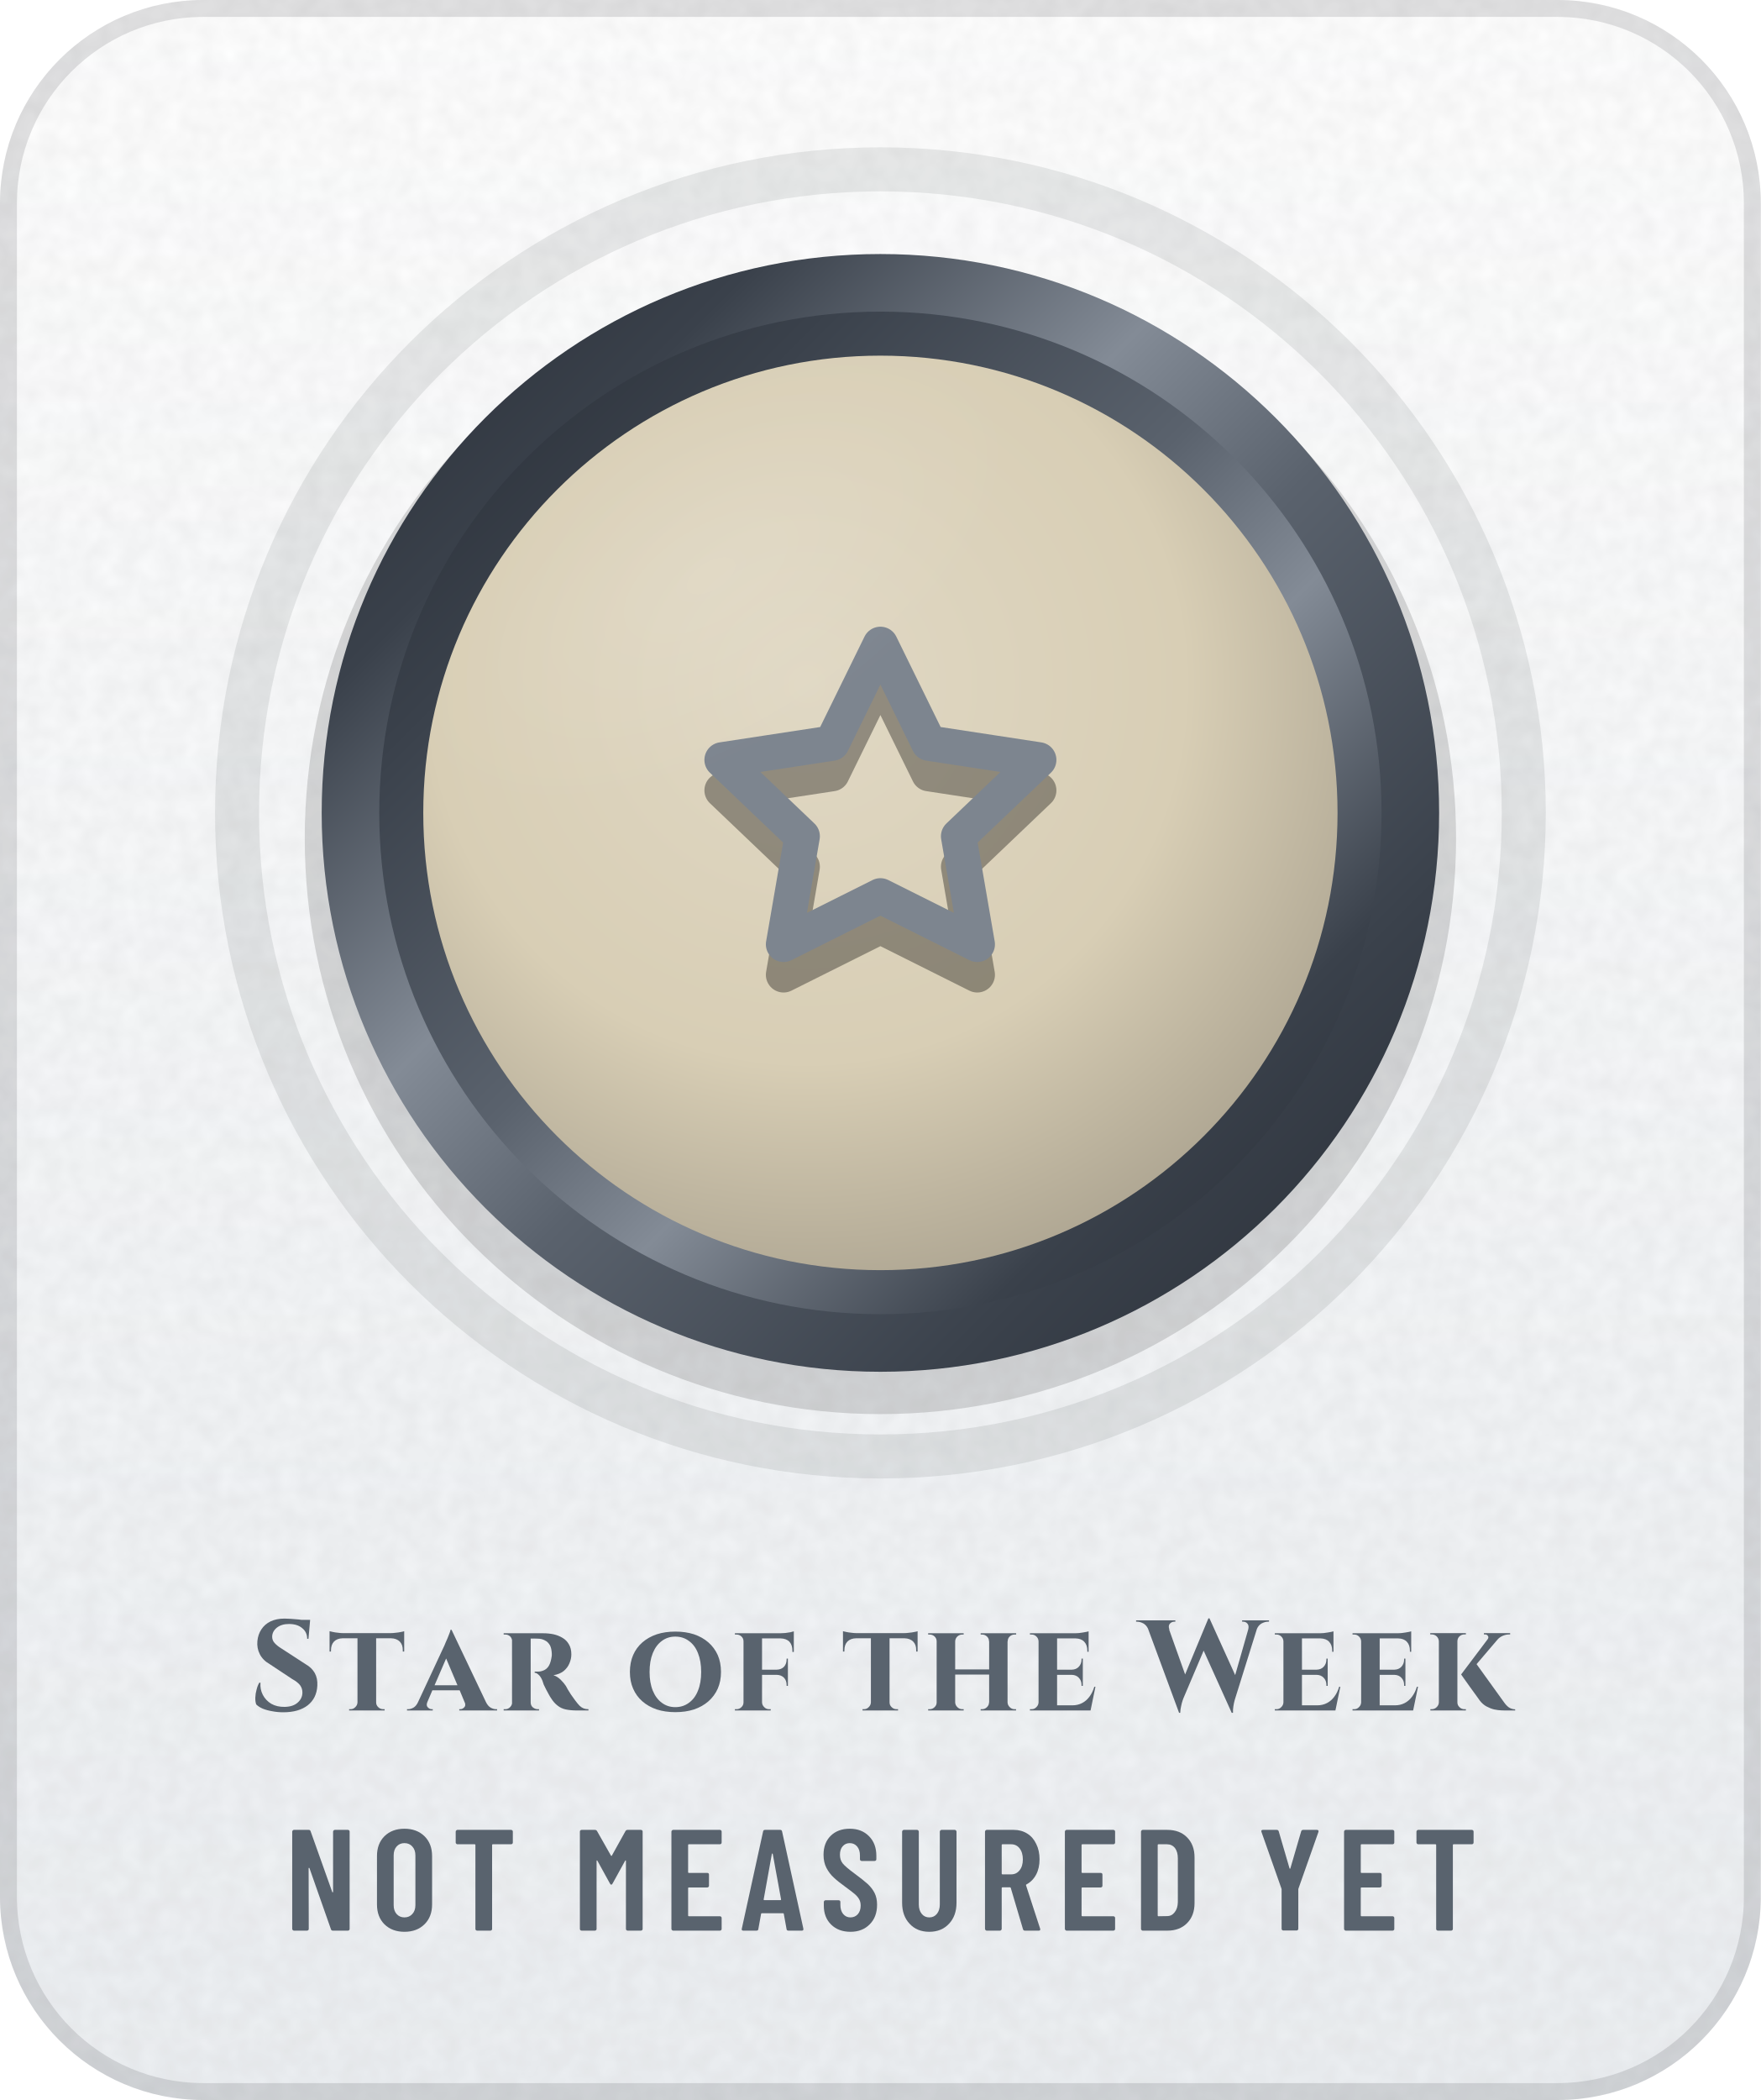
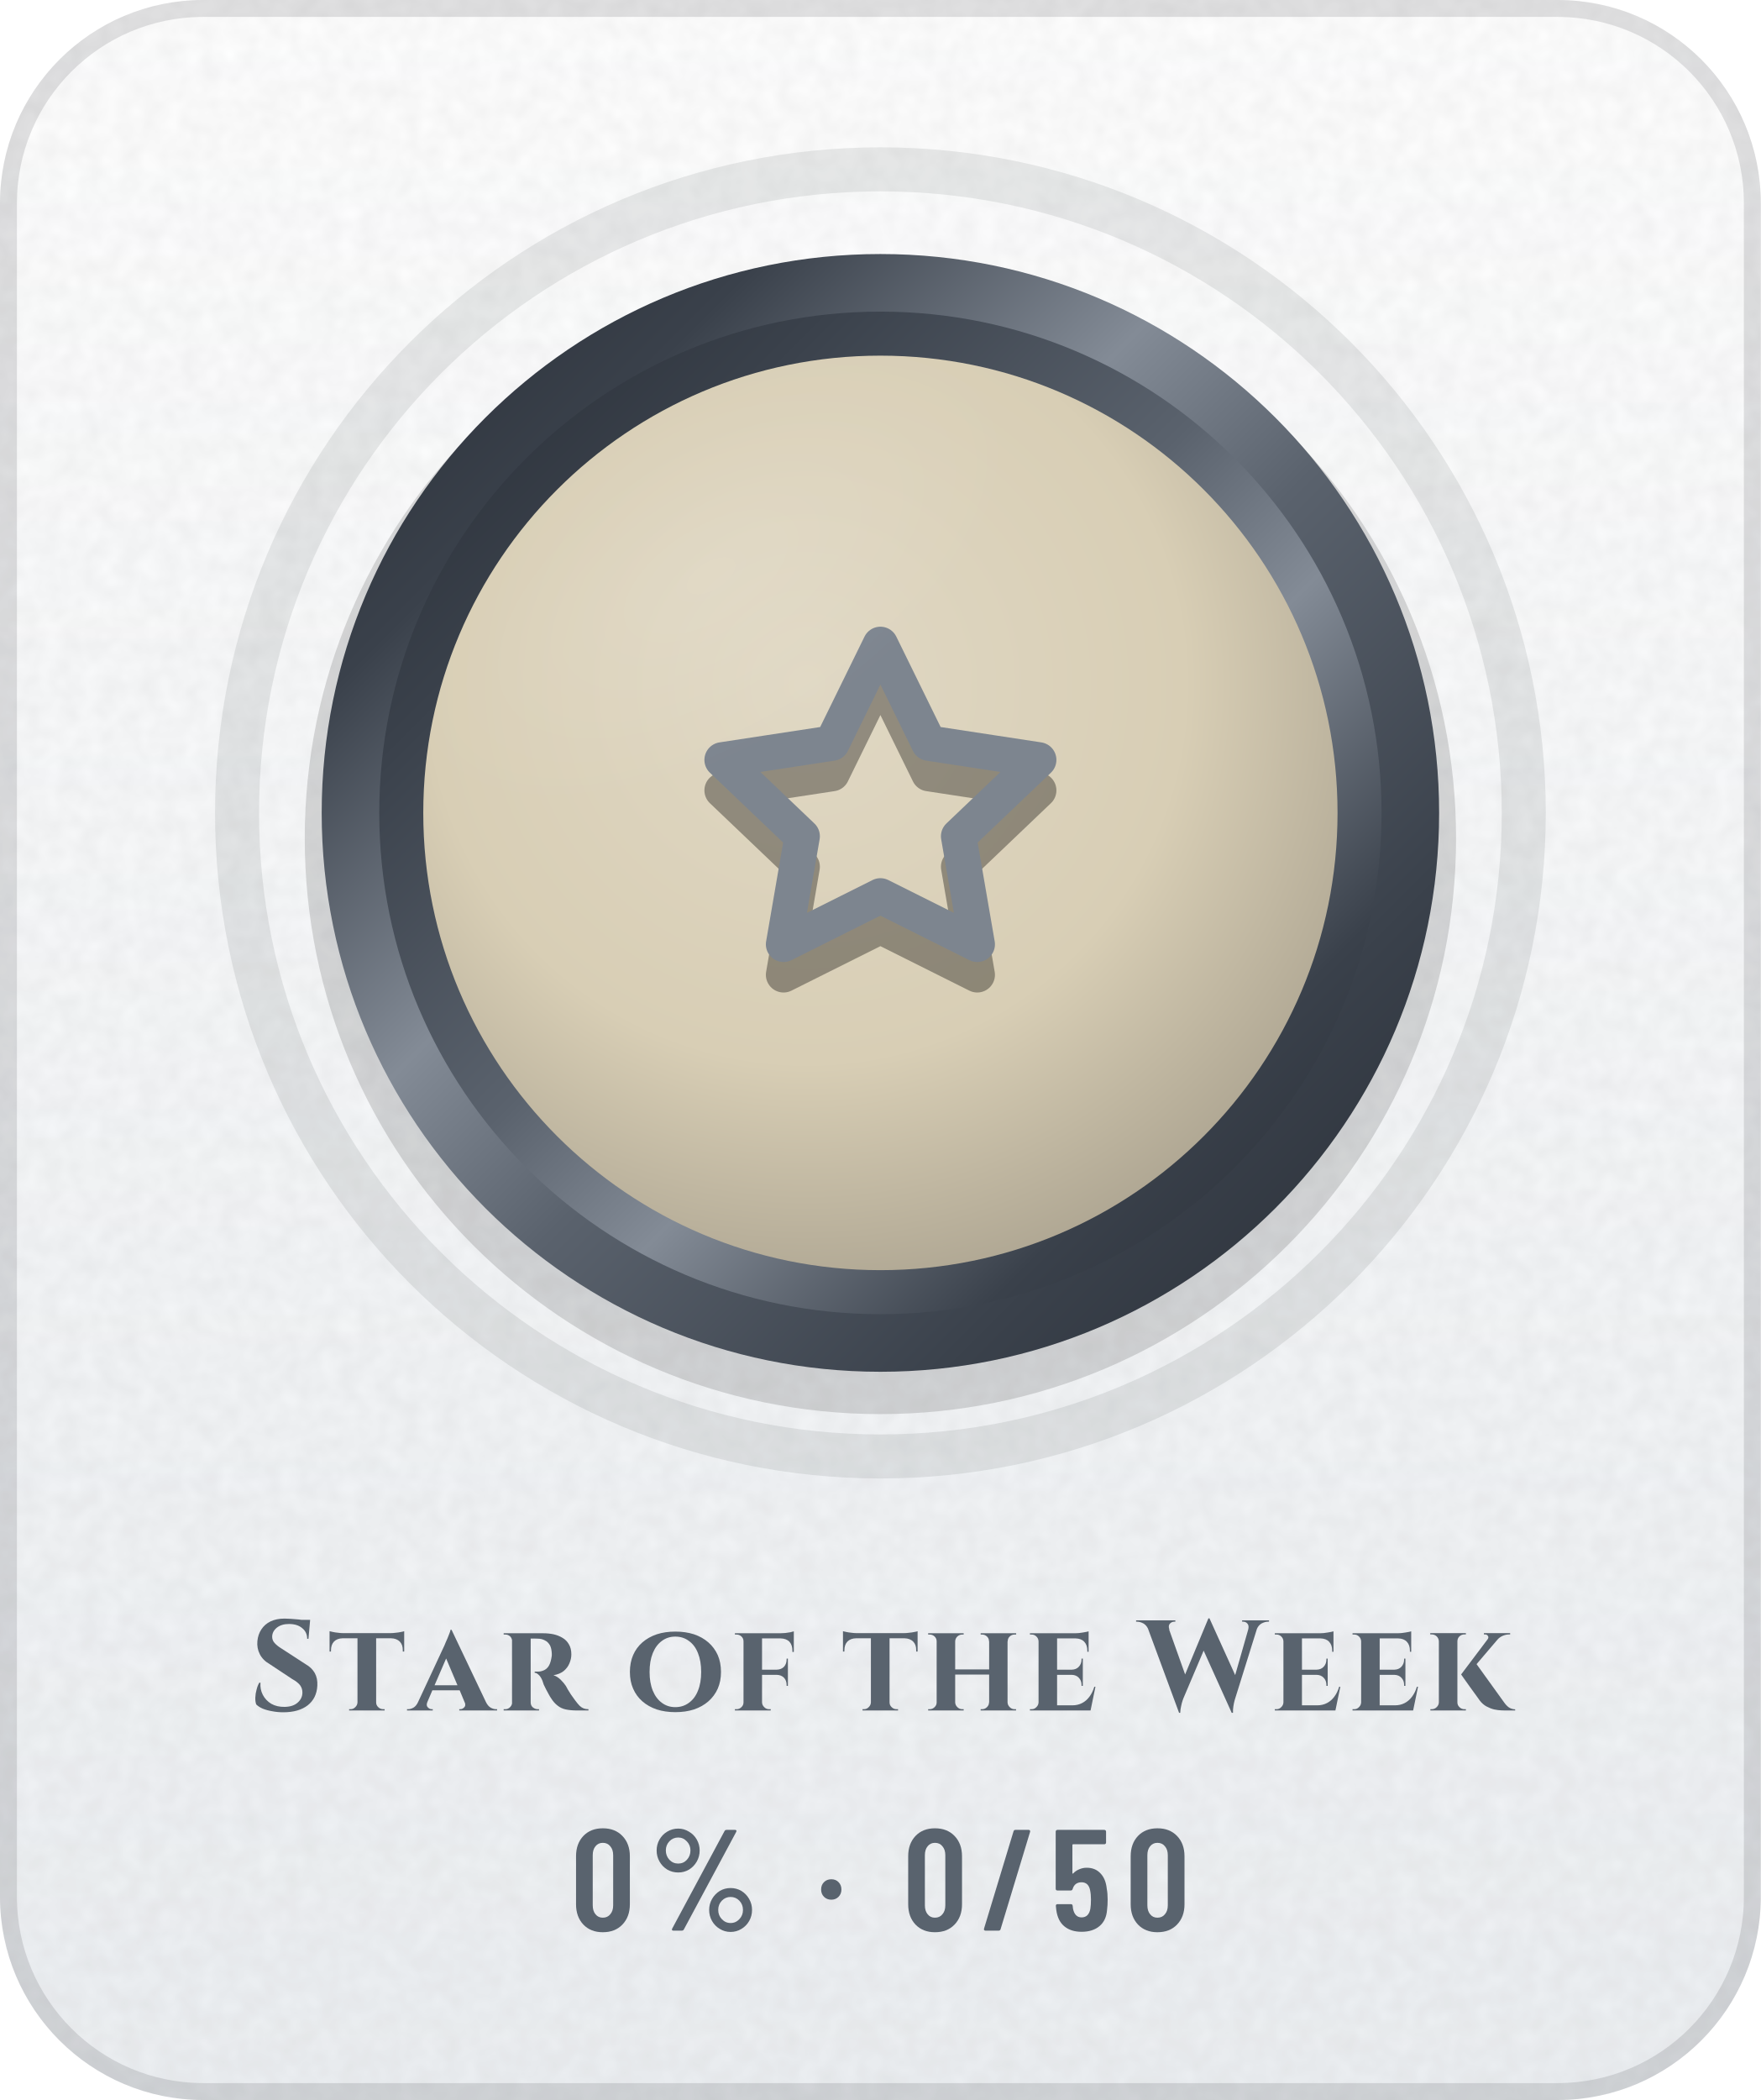
- <svg xmlns="http://www.w3.org/2000/svg" width="104" height="124" viewBox="0 0 104 124" role="img" aria-label="Star of the Week: not measured yet">
+ <svg xmlns="http://www.w3.org/2000/svg" width="104" height="124" viewBox="0 0 104 124" role="img" aria-label="Star of the Week: 0% (0 of 50)">
  <defs>
    <linearGradient id="bg" x1="0" y1="0" x2="0" y2="1">
      <stop offset="0" stop-color="#FFFFFF" />
      <stop offset="1" stop-color="#EDF0F3" />
    </linearGradient>
    <clipPath id="card">
      <rect width="104" height="124" rx="12" />
    </clipPath>
    <filter id="grain" x="0" y="0" width="100%" height="100%">
      <feTurbulence type="fractalNoise" baseFrequency=".85" numOctaves="2" stitchTiles="stitch" />
      <feColorMatrix values="0 0 0 0 0 0 0 0 0 0 0 0 0 0 0 0 0 0 .05 0" />
    </filter>
    <radialGradient id="glow" cx=".5" cy=".5" r=".5">
      <stop offset="0" stop-color="#5A626D" stop-opacity="0" />
      <stop offset="1" stop-color="#5A626D" stop-opacity="0" />
    </radialGradient>
    <linearGradient id="mh" x1="0" y1="0" x2="1" y2="0">
      <stop offset="0" stop-color="#252A32" />
      <stop offset="0.2" stop-color="#3A414B" />
      <stop offset="0.4" stop-color="#838B96" />
      <stop offset="0.54" stop-color="#5A626D" />
      <stop offset="0.78" stop-color="#3A414B" />
      <stop offset="1" stop-color="#252A32" />
    </linearGradient>
    <linearGradient id="md" x1="0" y1="0" x2="1" y2="1">
      <stop offset="0" stop-color="#252A32" />
      <stop offset="0.2" stop-color="#3A414B" />
      <stop offset="0.4" stop-color="#838B96" />
      <stop offset="0.54" stop-color="#5A626D" />
      <stop offset="0.78" stop-color="#3A414B" />
      <stop offset="1" stop-color="#252A32" />
    </linearGradient>
    <linearGradient id="mdr" x1="1" y1="1" x2="0" y2="0">
      <stop offset="0" stop-color="#252A32" />
      <stop offset="0.2" stop-color="#3A414B" />
      <stop offset="0.4" stop-color="#838B96" />
      <stop offset="0.54" stop-color="#5A626D" />
      <stop offset="0.78" stop-color="#3A414B" />
      <stop offset="1" stop-color="#252A32" />
    </linearGradient>
    <linearGradient id="dia" x1="0" y1="0" x2="1" y2="0">
      <stop offset="0" stop-color="#2F7DD1" />
      <stop offset=".5" stop-color="#7B61E0" />
      <stop offset="1" stop-color="#C2449A" />
    </linearGradient>
    <linearGradient id="pb" x1="0" y1="0" x2="1" y2="0">
      <stop offset="0" stop-color="#8F5125" />
      <stop offset="1" stop-color="#CC8850" />
    </linearGradient>
    <linearGradient id="shg" x1="0" y1="0" x2="1" y2="0">
      <stop offset="0" stop-color="#FFFFFF" stop-opacity="0" />
      <stop offset=".5" stop-color="#FFFFFF" stop-opacity=".6" />
      <stop offset="1" stop-color="#FFFFFF" stop-opacity="0" />
    </linearGradient>
    <radialGradient id="en" cx=".42" cy=".36" r=".75">
      <stop offset="0" stop-color="#E0D8C4" />
      <stop offset=".55" stop-color="#D8CEB5" />
      <stop offset="1" stop-color="#A29A88" />
    </radialGradient>
    <linearGradient id="ig" gradientUnits="userSpaceOnUse" x1="0" y1="34" x2="0" y2="62">
      <stop offset="0" stop-color="#7D858F" />
      <stop offset="1" stop-color="#4E5661" />
    </linearGradient>
    <radialGradient id="gl" cx=".5" cy=".5" r=".5">
      <stop offset="0" stop-color="#FFFFFF" stop-opacity=".45" />
      <stop offset="1" stop-color="#FFFFFF" stop-opacity="0" />
    </radialGradient>
    <clipPath id="fc">
      <circle cx="52" cy="48" r="27" />
    </clipPath>
  </defs>
  <g clip-path="url(#card)">
    <rect width="104" height="124" fill="url(#bg)" />
    <rect width="104" height="124" filter="url(#grain)" />
  </g>
  <rect x=".5" y=".5" width="103" height="123" rx="11.5" fill="none" stroke="#1F2328" stroke-opacity=".13" />
  <circle cx="52" cy="48" r="48" fill="url(#glow)" />
  <circle cx="52" cy="48" r="38" fill="none" stroke="#1F2328" stroke-opacity=".09" stroke-width="2.6" />
  <circle cx="52" cy="49.5" r="34" fill="#000000" fill-opacity=".14" />
  <circle cx="52" cy="48" r="33" fill="url(#md)" />
  <circle cx="52" cy="48" r="29.6" fill="url(#mdr)" />
  <circle cx="52" cy="48" r="27" fill="url(#en)" />
  <g transform="translate(38.8 36) scale(1.1)" fill="none" stroke="#000000" stroke-width="1.9" stroke-linecap="round" stroke-linejoin="round" stroke-opacity=".35">
    <path d="M12 3.5l2.6 5.3 5.9.9-4.3 4.1 1 5.8L12 17l-5.2 2.6 1-5.8L3.5 9.7l5.9-.9z" />
  </g>
  <g transform="translate(38.8 34.2) scale(1.1)" fill="none" stroke="url(#ig)" stroke-width="1.9" stroke-linecap="round" stroke-linejoin="round">
    <path d="M12 3.5l2.6 5.3 5.9.9-4.3 4.1 1 5.8L12 17l-5.2 2.6 1-5.8L3.5 9.7l5.9-.9z" />
  </g>
  <g clip-path="url(#fc)">
    <ellipse cx="42" cy="34" rx="20" ry="10" transform="rotate(-32 42 34)" fill="url(#gl)" opacity=".25" />
  </g>
  <g transform="translate(14.7 101) scale(0.0076 -0.0076)" fill="#59636E">
    <use href="#s83" x="0" />
    <use href="#s116" x="617" />
    <use href="#s97" x="1256" />
    <use href="#s114" x="1939" />
    <use href="#s111" x="2926" />
    <use href="#s102" x="3743" />
    <use href="#s116" x="4607" />
    <use href="#s104" x="5245" />
    <use href="#s101" x="6036" />
    <use href="#s87" x="6929" />
    <use href="#s101" x="7939" />
    <use href="#s101" x="8543" />
    <use href="#s107" x="9146" />
  </g>
-   <g transform="translate(16.8 114) scale(0.0085 -0.0085)" fill="#59636E">
-     <use href="#m78" x="0" />
-     <use href="#m79" x="601" />
-     <use href="#m84" x="1162" />
-     <use href="#m77" x="2002" />
-     <use href="#m69" x="2635" />
-     <use href="#m65" x="3164" />
-     <use href="#m83" x="3714" />
-     <use href="#m85" x="4242" />
-     <use href="#m82" x="4814" />
-     <use href="#m69" x="5369" />
-     <use href="#m68" x="5898" />
-     <use href="#m89" x="6759" />
-     <use href="#m69" x="7309" />
-     <use href="#m84" x="7838" />
+   <g transform="translate(33.7 114) scale(0.0085 -0.0085)" fill="#59636E">
+     <use href="#m48" x="0" />
+     <use href="#m37" x="544" />
+     <use href="#m183" x="1704" />
+     <use href="#m48" x="2308" />
+     <use href="#m47" x="2852" />
+     <use href="#m53" x="3332" />
+     <use href="#m48" x="3854" />
  </g>
  <defs>
-     <path id="m65" d="M325 11 306 116Q306 121 300 121H154Q148 121 148 116L129 11Q128 0 116 0H25Q11 0 14 13L162 689Q164 700 175 700H281Q292 700 294 689L442 13V9Q442 0 431 0H338Q326 0 325 11ZM171 212H282Q288 212 287 217L229 533Q228 536 226 536Q224 536 223 533L166 217Q165 212 171 212Z" />
-     <path id="m68" d="M54 12V688Q54 693 58 696Q61 700 66 700H237Q323 700 374 648Q426 596 426 509V191Q426 104 374 52Q323 0 237 0H66Q61 0 58 4Q54 7 54 12ZM175 100 235 101Q268 101 288 128Q309 154 310 198V502Q310 547 290 574Q269 600 234 600H175Q170 600 170 595V105Q170 100 175 100Z" />
-     <path id="m69" d="M391 600H175Q170 600 170 595V406Q170 401 175 401H303Q308 401 312 398Q315 394 315 389V312Q315 307 312 304Q308 300 303 300H175Q170 300 170 295V105Q170 100 175 100H391Q396 100 400 96Q403 93 403 88V12Q403 7 400 4Q396 0 391 0H66Q61 0 58 4Q54 7 54 12V688Q54 693 58 696Q61 700 66 700H391Q396 700 400 696Q403 693 403 688V612Q403 607 400 604Q396 600 391 600Z" />
-     <path id="m77" d="M383 700H475Q480 700 484 696Q487 693 487 688V12Q487 7 484 4Q480 0 475 0H383Q378 0 374 4Q371 7 371 12V484Q371 488 369 488Q367 488 365 485L278 327Q273 319 269 319Q265 319 260 327L173 485Q171 488 169 488Q167 488 167 484V12Q167 7 164 4Q160 0 155 0H63Q58 0 54 4Q51 7 51 12V688Q51 693 54 696Q58 700 63 700H155Q165 700 170 692L267 521Q270 517 273 521L368 692Q373 700 383 700Z" />
-     <path id="m78" d="M350 700H441Q446 700 450 696Q453 693 453 688V12Q453 7 450 4Q446 0 441 0H336Q326 0 323 10L174 434Q173 437 170 436Q168 436 168 433L169 12Q169 7 166 4Q162 0 157 0H66Q61 0 58 4Q54 7 54 12V688Q54 693 58 696Q61 700 66 700H169Q179 700 182 690L332 269Q333 266 336 266Q338 267 338 270V688Q338 693 342 696Q345 700 350 700Z" />
-     <path id="m79" d="M42 182V518Q42 604 94 656Q147 708 233 708Q319 708 372 656Q425 604 425 518V182Q425 96 372 44Q319 -8 233 -8Q147 -8 94 44Q42 96 42 182ZM309 177V523Q309 561 288 584Q267 608 233 608Q199 608 178 584Q158 561 158 523V177Q158 139 178 116Q199 92 233 92Q267 92 288 116Q309 139 309 177Z" />
-     <path id="m82" d="M318 10 233 297Q231 301 228 301H175Q170 301 170 296V12Q170 7 166 4Q163 0 158 0H66Q61 0 58 4Q54 7 54 12V688Q54 693 58 696Q61 700 66 700H254Q307 700 348 674Q388 649 410 602Q433 556 433 496Q433 434 409 389Q385 344 342 321Q338 320 339 315L437 14Q438 12 438 9Q438 0 427 0H331Q321 0 318 10ZM170 595V396Q170 391 175 391H236Q272 391 294 419Q317 447 317 495Q317 543 294 572Q272 600 236 600H175Q170 600 170 595Z" />
-     <path id="m83" d="M34 173V199Q34 204 38 208Q41 211 46 211H137Q142 211 146 208Q149 204 149 199V179Q149 140 168 116Q188 92 219 92Q250 92 270 114Q290 137 290 174Q290 200 279 219Q268 238 248 255Q228 272 184 304Q134 340 104 368Q73 396 52 436Q32 475 32 527Q32 610 82 659Q132 708 214 708Q297 708 348 656Q399 605 399 520V496Q399 491 396 488Q392 484 387 484H297Q292 484 288 488Q285 491 285 496V522Q285 561 266 584Q246 608 214 608Q184 608 165 586Q146 565 146 527Q146 491 166 466Q187 441 247 397Q308 352 339 324Q370 295 387 261Q404 227 404 180Q404 95 353 44Q302 -8 219 -8Q136 -8 85 42Q34 92 34 173Z" />
-     <path id="m84" d="M425 688V612Q425 607 422 604Q418 600 413 600H286Q281 600 281 595V12Q281 7 278 4Q274 0 269 0H177Q172 0 168 4Q165 7 165 12V595Q165 600 160 600H40Q35 600 32 604Q28 607 28 612V688Q28 693 32 696Q35 700 40 700H413Q418 700 422 696Q425 693 425 688Z" />
-     <path id="m85" d="M50 194V688Q50 693 54 696Q57 700 62 700H154Q159 700 162 696Q166 693 166 688V182Q166 142 186 117Q206 92 239 92Q272 92 292 117Q312 142 312 182V688Q312 693 316 696Q319 700 324 700H416Q421 700 424 696Q428 693 428 688V194Q428 103 376 48Q324 -8 239 -8Q153 -8 102 48Q50 103 50 194Z" />
-     <path id="m89" d="M170 13V286L169 292L30 686Q29 688 29 691Q29 700 40 700H136Q147 700 150 690L225 433Q226 430 228 430Q230 430 231 433L306 690Q309 700 320 700H416Q422 700 425 696Q428 693 426 686L287 292L286 286V13Q286 8 282 4Q279 1 274 1H182Q177 1 174 4Q170 8 170 13Z" />
+     <path id="m37" d="M54 557Q54 598 74 633Q94 668 128 688Q163 709 204 709Q244 709 278 688Q313 668 333 633Q353 598 353 557Q353 515 333 480Q313 445 279 424Q245 404 204 404Q163 404 128 424Q94 445 74 480Q54 515 54 557ZM162 14 526 692Q530 700 541 700H599Q606 700 608 696Q610 692 607 686L243 8Q239 0 228 0H170Q163 0 161 4Q159 8 162 14ZM289 557Q289 594 264 620Q239 647 204 647Q168 647 143 621Q118 595 118 557Q118 519 143 492Q168 466 204 466Q240 466 264 492Q289 519 289 557ZM419 144Q419 185 439 220Q459 255 493 276Q527 296 568 296Q609 296 643 276Q677 255 697 220Q717 185 717 144Q717 102 697 67Q677 32 643 12Q609 -9 568 -9Q527 -9 493 12Q459 32 439 67Q419 102 419 144ZM654 144Q654 182 629 208Q604 234 568 234Q532 234 507 208Q482 182 482 144Q482 106 507 80Q532 53 568 53Q604 53 629 80Q654 106 654 144Z" />
+     <path id="m47" d="M21 14 226 690Q229 700 239 700H331Q337 700 340 696Q343 692 341 686L136 10Q133 0 123 0H31Q25 0 22 4Q19 8 21 14Z" />
+     <path id="m48" d="M38 183V517Q38 604 89 658Q140 711 224 711Q309 711 360 658Q412 604 412 517V183Q412 96 360 42Q309 -11 224 -11Q140 -11 89 42Q38 96 38 183ZM296 176V524Q296 563 276 586Q257 610 224 610Q192 610 173 586Q154 563 154 524V176Q154 137 173 114Q192 90 224 90Q257 90 276 114Q296 137 296 176Z" />
+     <path id="m53" d="M400 216Q400 175 396 146Q391 72 344 32Q297 -8 219 -8Q145 -8 99 30Q53 68 43 144L40 172Q40 184 52 184H144Q156 184 157 172Q157 166 159 154Q171 92 219 92Q244 92 260 108Q275 124 280 153Q284 178 284 217Q284 254 278 281Q273 307 258 322Q242 336 219 336Q171 336 157 290Q154 279 144 279H51Q46 279 42 282Q39 286 39 291V688Q39 693 42 696Q46 700 51 700H377Q382 700 386 696Q389 693 389 688V612Q389 607 386 604Q382 600 377 600H160Q155 600 155 595V400Q155 397 157 396Q159 396 161 398Q178 416 202 426Q227 437 254 437Q314 437 350 398Q387 360 394 290Q400 259 400 216Z" />
+     <path id="m183" d="M37 286Q37 317 57 337Q77 357 108 357Q139 357 158 337Q178 317 178 286Q178 255 158 235Q138 215 108 215Q77 215 57 235Q37 255 37 286Z" />
    <path id="s83" d="M277 714Q297 714 326 712Q356 710 388 707Q399 705 409 704H476L475 692Q475 692 475 692L463 557H453Q453 609 414 640Q376 672 312 672Q254 672 218 644Q183 616 181 576Q180 546 200 524Q220 502 251 483L442 359Q488 333 512 291Q535 249 532 193Q527 95 457 40Q387 -14 267 -14Q223 -14 182 -6Q140 1 108 14Q76 28 57 47Q49 69 50 100Q51 131 60 163Q68 195 81 216H90Q86 165 108 122Q131 78 174 52Q218 27 278 28Q344 29 380 62Q416 94 416 140Q416 171 398 196Q379 221 337 244L162 360Q109 390 85 437Q61 484 66 539Q71 591 97 630Q123 670 168 692Q214 714 277 714Z" />
    <path id="s87" d="M537 716V714L736 275L837 628Q845 658 832 674Q819 690 799 690H790V700H999V690H991Q968 690 941 676Q917 662 905 634L736 93L731 76Q726 58 722 32Q718 7 719 -18H709L491 465L333 93L327 76Q321 59 316 34Q310 9 309 -18H300L58 637Q45 663 23 676Q-3 690 -26 690H-34V700H271V690H262Q243 690 228 674Q214 658 225 628H223L347 280L528 716Z" />
    <path id="s97" d="M319 627 586 66Q601 35 623 22Q645 10 665 10H673V0H379V10H387Q404 10 418 25Q429 36 424 56L382 157H170L130 63Q121 38 134 25Q148 10 165 10H173V0H-27V10H-19Q1 10 23 22Q45 35 59 66L264 506Q266 512 273 528Q280 543 288 562Q296 582 303 600Q310 617 311 627ZM187 196H365L277 404Z" />
    <path id="s101" d="M543 184 505 0H34V10H47Q69 10 84 26Q100 41 101 63V537Q100 560 84 575Q69 590 47 590H34V600H385Q414 600 446 606Q478 611 490 615V456H480V465Q480 509 456 534Q433 559 389 560H245V317H359Q394 318 414 340Q435 363 435 396V403H445V191H435V199Q435 232 414 254Q394 276 359 277H245V40H363Q406 40 440 58Q473 75 497 108Q521 140 534 184Z" />
    <path id="s102" d="M446 403V191H436V199Q436 232 416 254Q395 276 359 277H245V63Q246 41 262 26Q277 10 300 10H313L312 0H34V10H47Q69 10 85 26Q101 41 101 63V537Q101 560 85 575Q69 590 47 590H34V600H386Q405 600 426 602Q448 605 466 608Q484 612 492 615V455H481V465Q481 508 458 534Q434 559 389 560H245V317H359Q395 318 416 340Q436 363 436 396V403Z" />
    <path id="s104" d="M100 63V537Q100 560 84 575Q68 590 46 590H34V600H310V590H299Q277 590 261 575Q245 560 244 537V319H508V537H507Q507 560 491 575Q475 590 453 590H442V600H718V590H706Q683 590 668 575Q652 560 652 537H651V63Q652 41 668 26Q683 10 706 10H717V0H442V10H453Q475 10 491 26Q507 41 507 63H508V279H244V63Q245 41 261 26Q277 10 299 10H310V0H34V10H46Q68 10 84 26Q100 41 100 63Z" />
    <path id="s107" d="M102 63V537Q101 560 85 576Q69 591 46 591H35V601H312V591H301Q278 591 262 576Q246 560 246 537V63Q246 41 262 26Q278 10 301 10H312V0H36V10H46Q69 10 85 26Q101 41 102 63ZM656 601V591H652Q623 591 598 580Q573 569 557 550L395 360L606 67Q625 39 646 24Q667 10 695 9V0H618Q608 0 585 1Q562 2 532 8Q503 15 473 31Q443 47 420 77Q415 84 403 101Q391 118 374 141Q358 164 340 188Q323 212 308 233Q293 254 284 267L275 280L480 552Q491 566 484 578Q477 591 460 591H452V601Z" />
    <path id="s111" d="M388 613Q468 613 533 592Q598 570 645 529Q692 488 718 430Q743 372 743 299Q743 227 718 170Q692 112 645 71Q598 30 533 8Q468 -13 388 -13Q309 -13 244 8Q179 30 132 71Q85 112 60 170Q35 227 35 299Q35 372 60 430Q85 488 132 529Q179 570 244 592Q309 613 388 613ZM388 26Q449 26 494 60Q540 93 564 154Q589 215 589 299Q589 384 564 446Q540 507 494 540Q449 574 388 574Q328 574 283 540Q238 507 213 446Q188 384 188 299Q188 215 213 154Q238 93 283 60Q328 26 388 26Z" />
    <path id="s114" d="M106 0H41V10H53Q75 10 91 26Q103 38 106 54V547Q103 564 91 576Q75 590 54 590H41V600H349Q390 600 429 592Q468 583 499 564Q530 546 548 514Q567 483 567 436Q567 401 552 366Q538 332 508 307Q477 282 428 274Q457 265 484 239Q510 213 525 190Q529 182 539 164Q549 147 564 124Q580 102 597 78Q617 51 632 36Q647 22 663 16Q679 10 700 10V0H616Q562 0 524 8Q487 16 460 38Q432 59 409 96Q400 109 390 128Q380 146 370 165Q360 184 352 202Q345 220 342 232Q329 264 312 278Q296 293 282 293V302H307Q328 302 348 310Q369 317 386 338Q403 360 411 402Q413 408 414 419Q416 430 415 444Q413 481 402 504Q390 526 373 538Q356 549 338 554Q321 558 308 558Q289 559 274 559Q259 558 251 559V63Q251 38 268 24Q286 10 306 10H316V0Z" />
    <path id="s116" d="M590 616V458H579V467Q580 510 556 535Q531 560 488 561H372V63Q372 41 388 26Q404 10 427 10H438V0H162V10H173Q195 10 210 26Q226 41 227 63V561H112Q68 560 44 535Q21 510 21 467V458H10V616Q19 614 36 610Q54 606 76 604Q97 601 115 601H484Q503 601 525 604Q547 606 565 610Q583 613 590 616Z" />
  </defs>
</svg>
